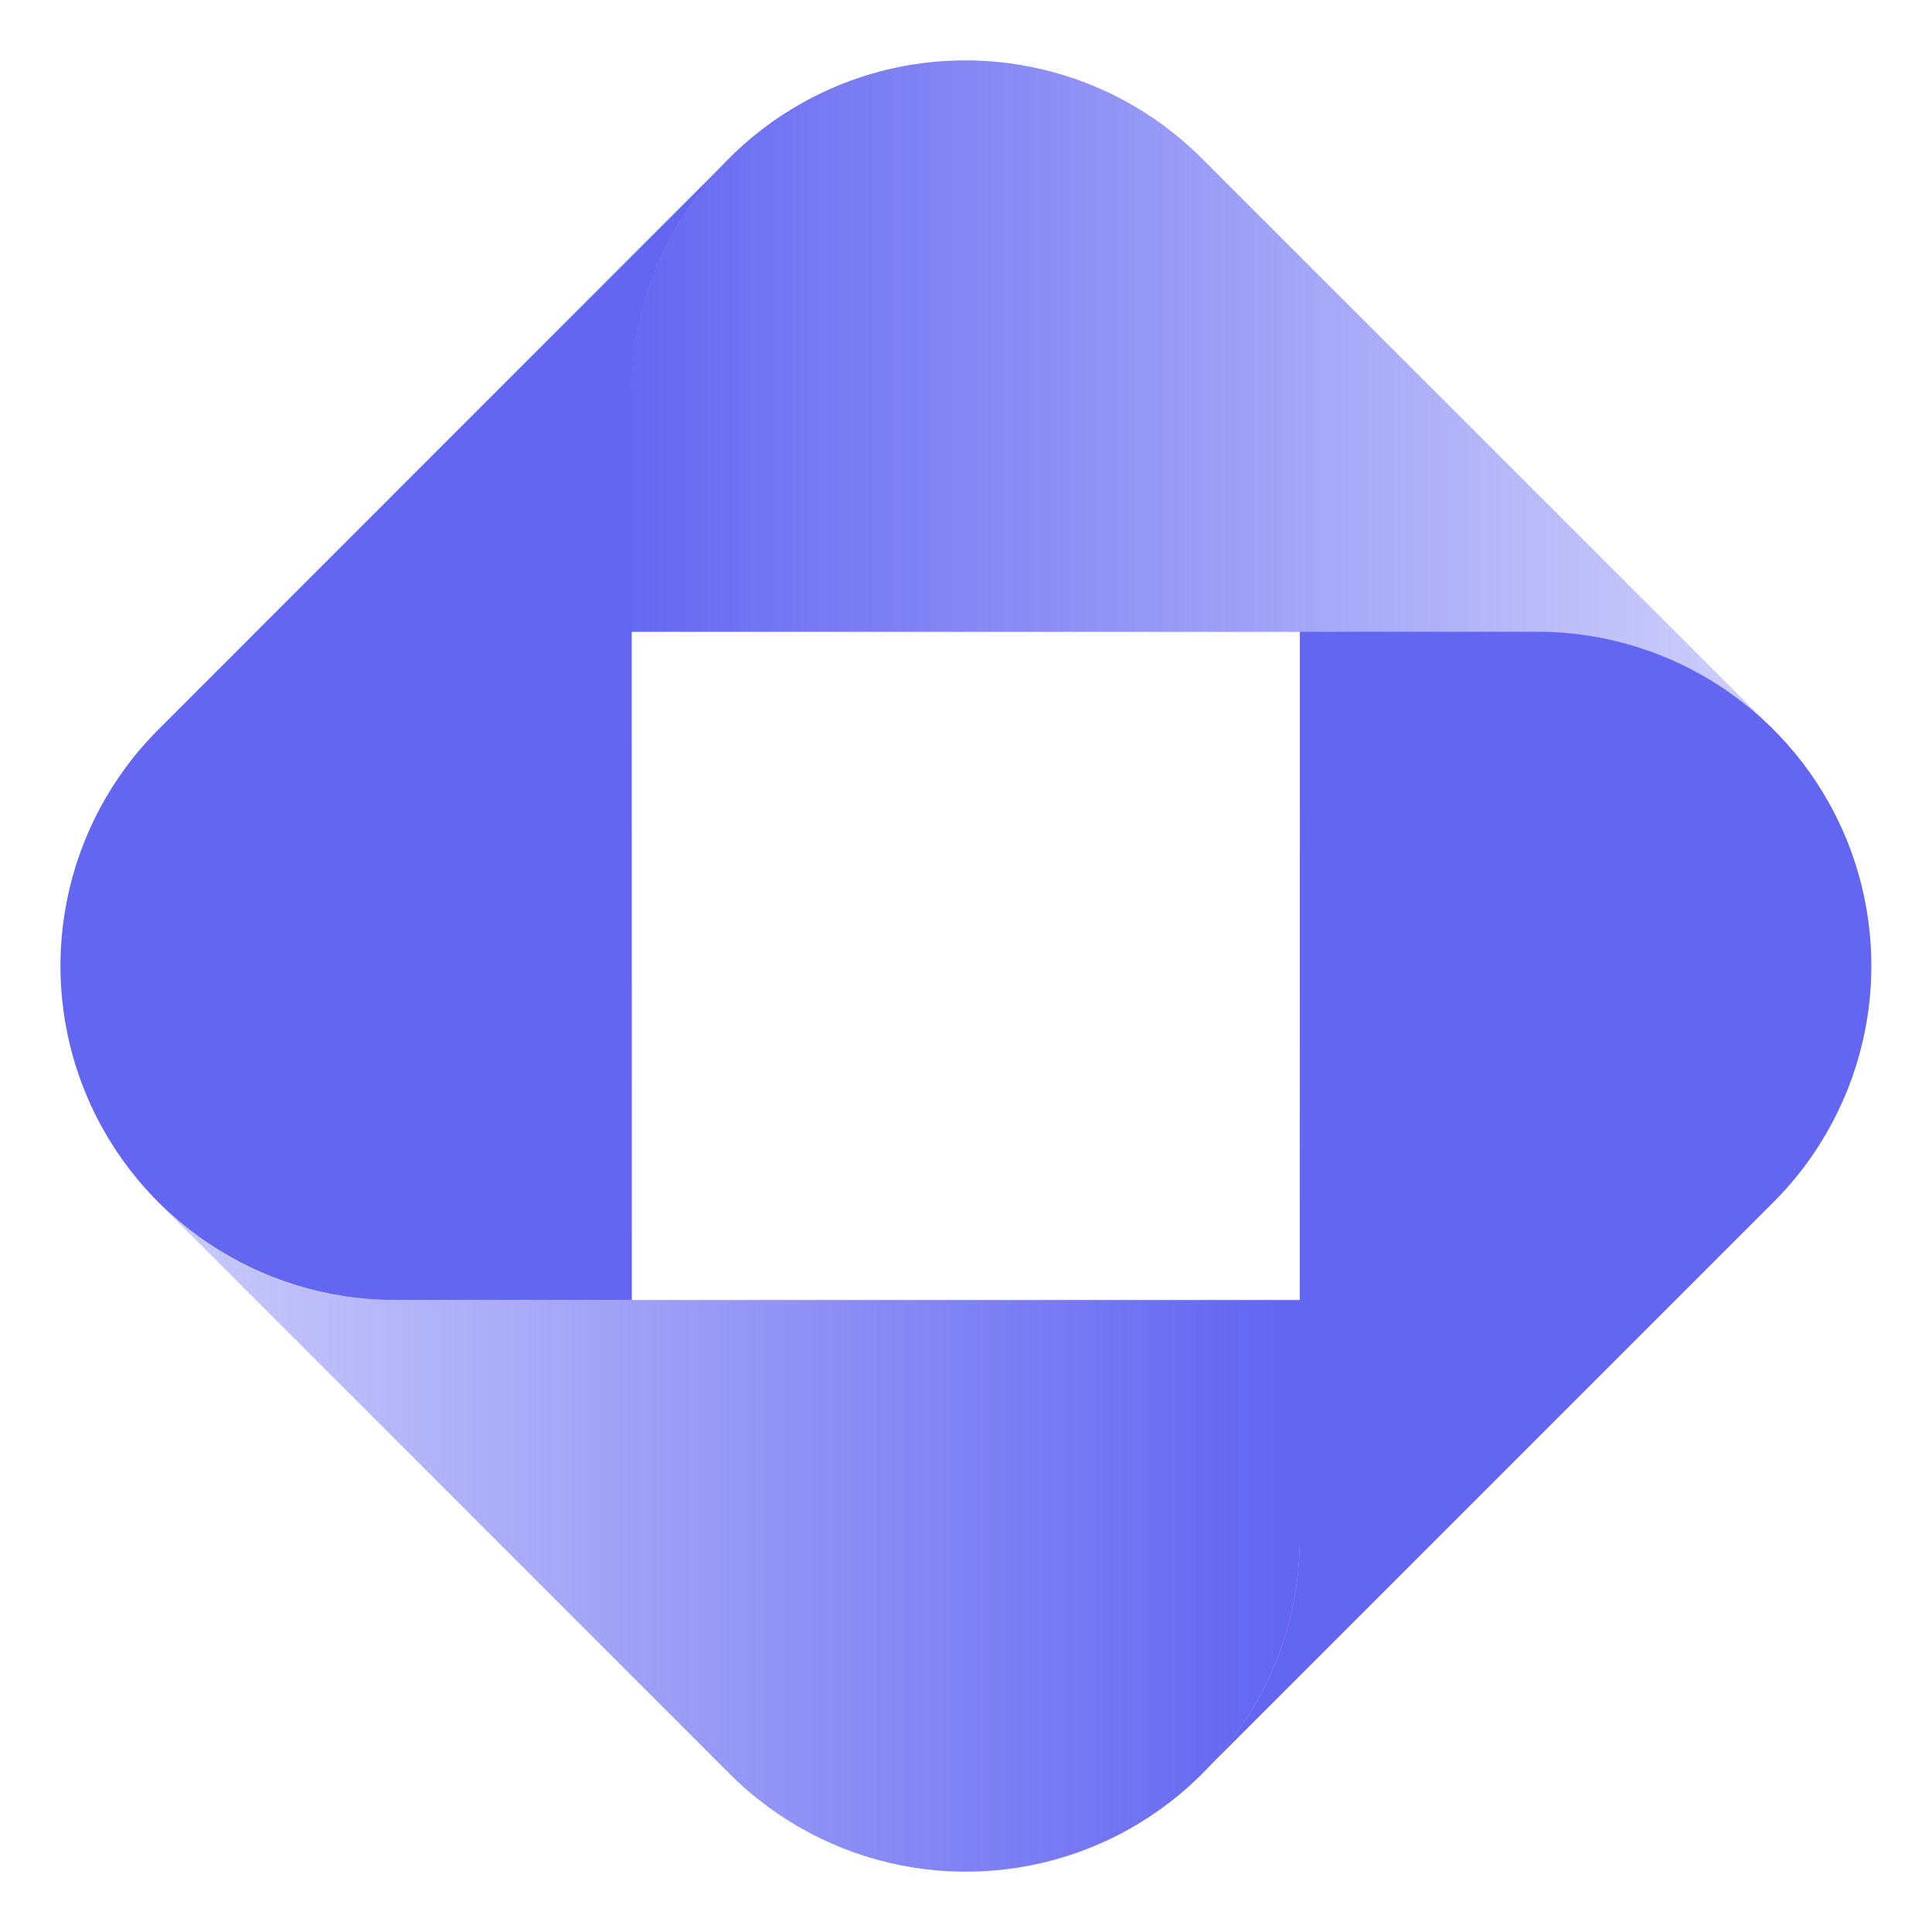
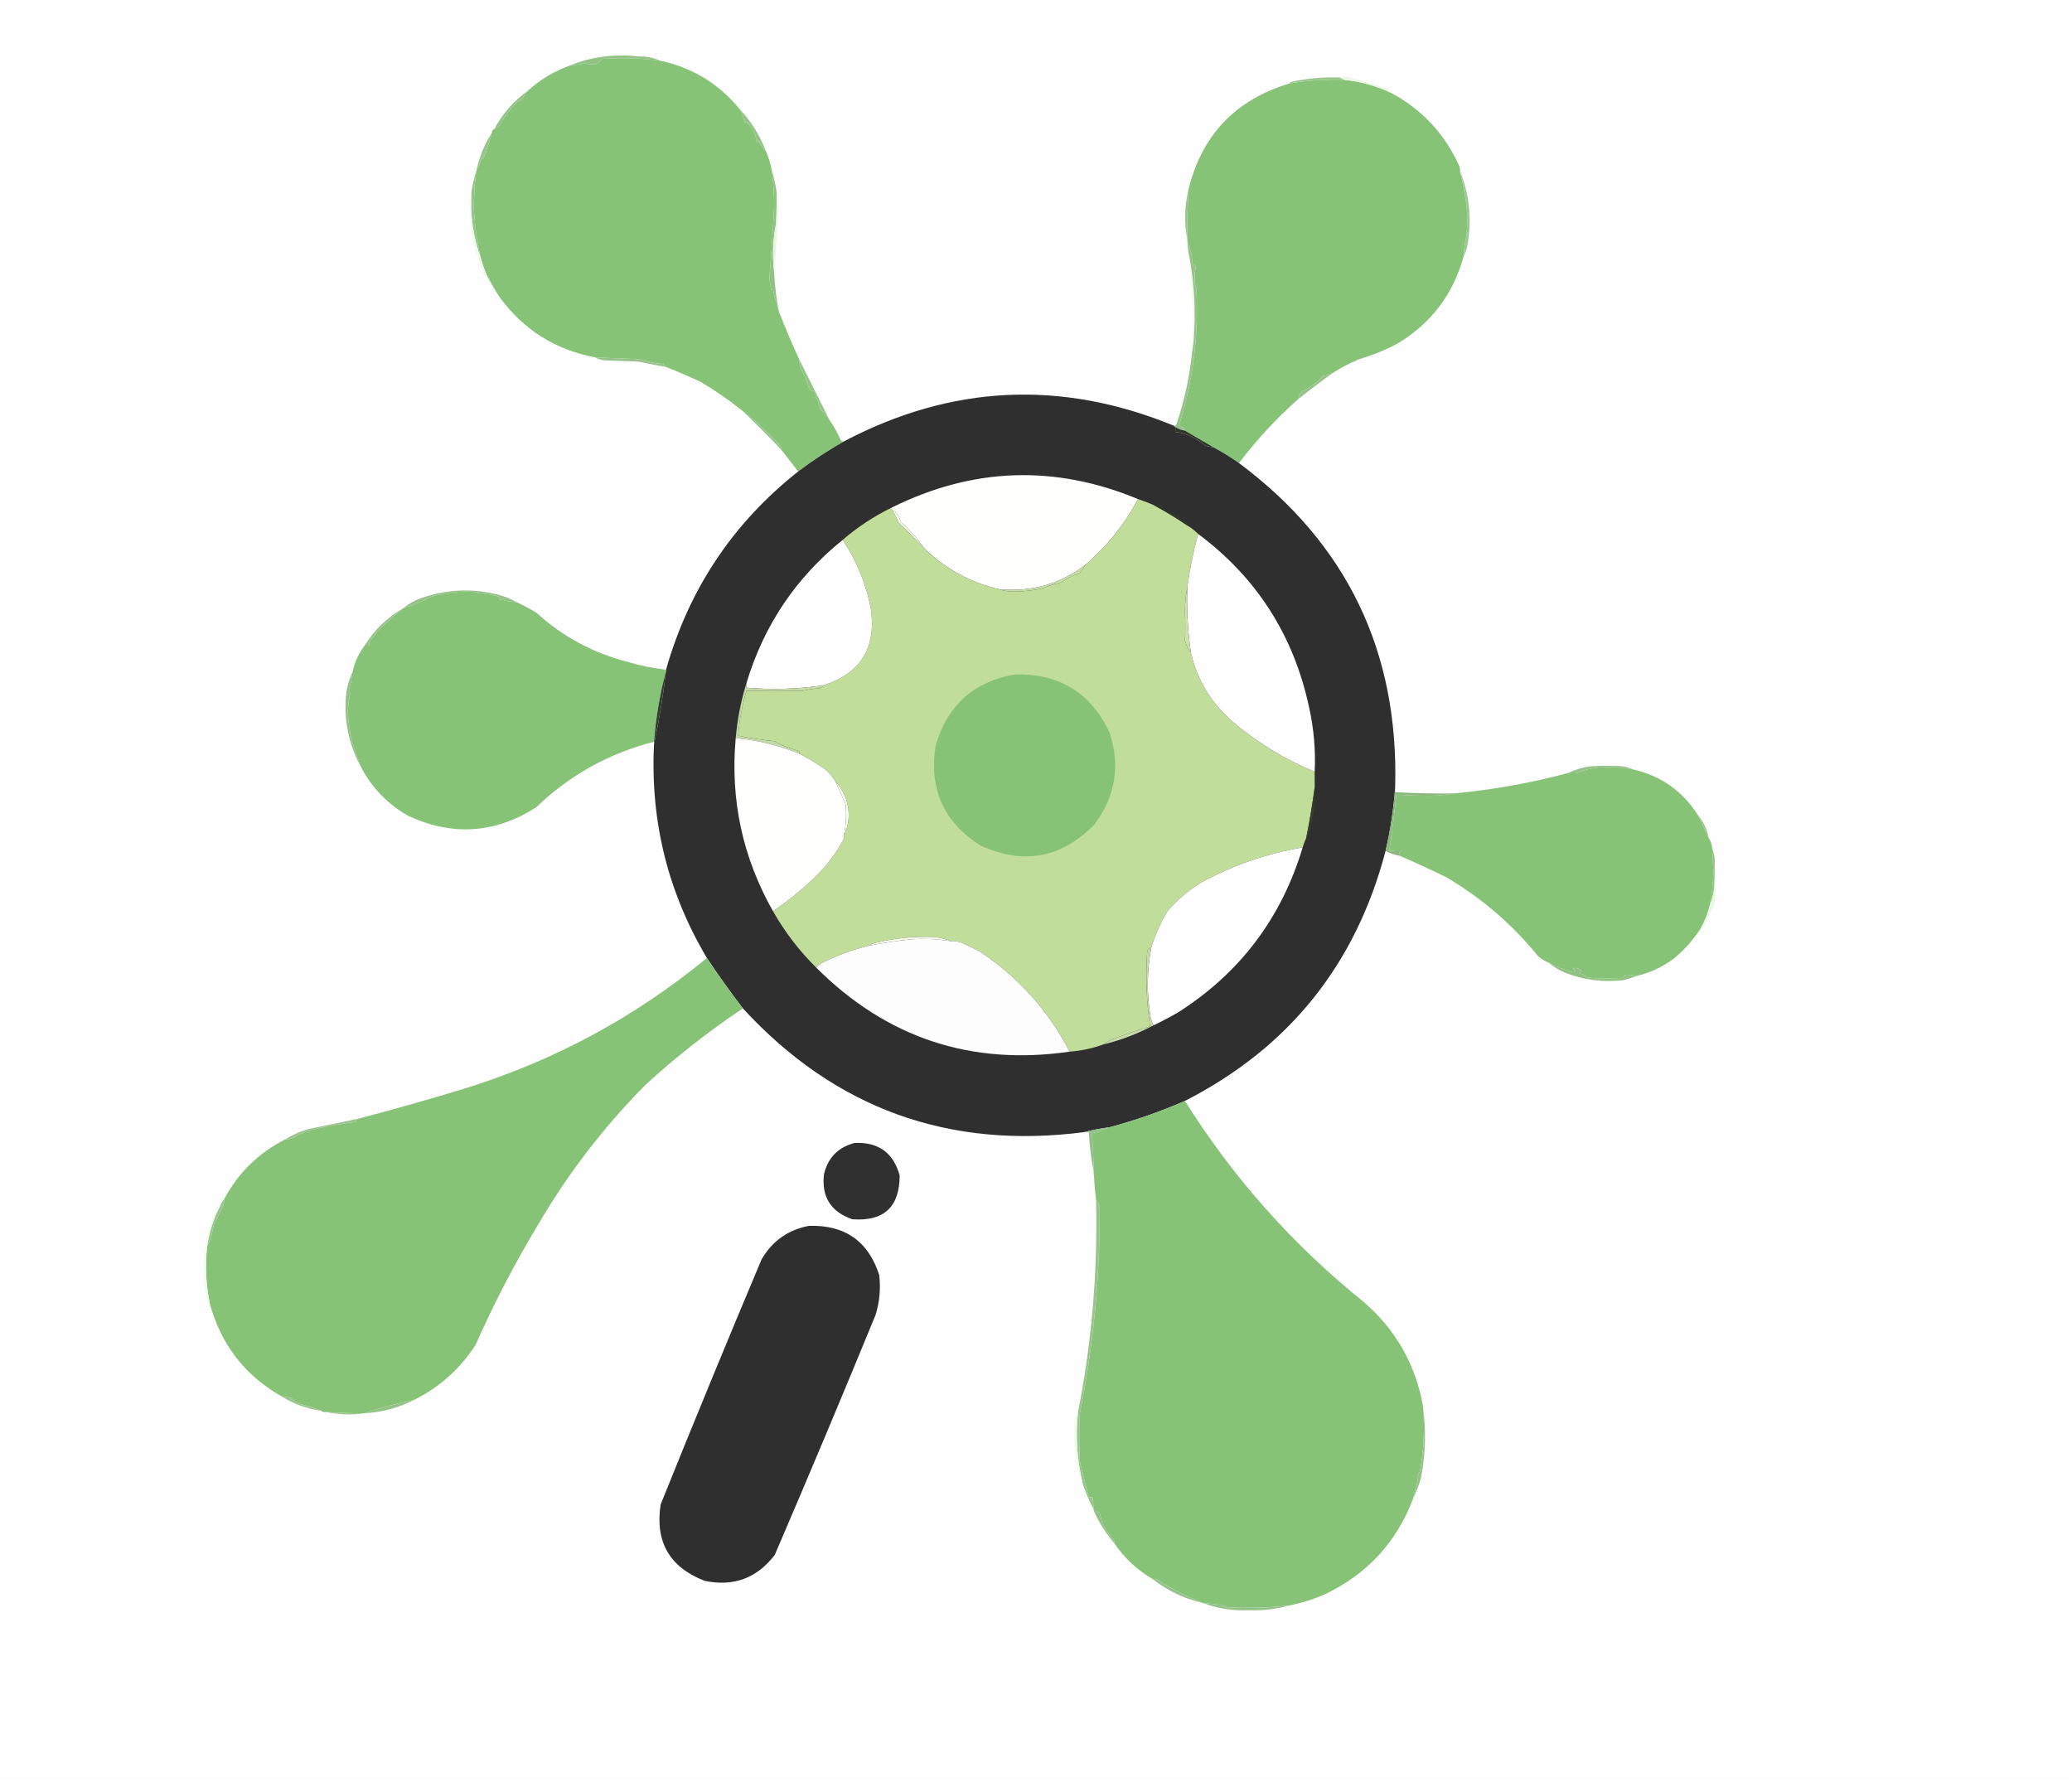
- <svg xmlns="http://www.w3.org/2000/svg" width="32" height="32" fill="none">
-   <path fill="url(#a)" d="M25.46 10.467a5.509 5.509 0 0 1 3.909 1.617l-1.62-1.62-7.847-7.844a5.533 5.533 0 0 0-9.445 3.911v3.934l15.002.002Z" />
-   <path fill="#6366F1" d="M10.463 6.534a5.518 5.518 0 0 1 1.617-3.91l-1.62 1.62-7.84 7.843a5.534 5.534 0 0 0 3.911 9.445h3.934l-.002-14.998ZM21.528 25.465a5.507 5.507 0 0 1-1.618 3.91l1.62-1.62 7.847-7.847a5.534 5.534 0 0 0-3.913-9.445H21.53l-.002 15.002Z" />
-   <path fill="url(#b)" d="M6.529 21.532a5.507 5.507 0 0 1-3.908-1.618l1.62 1.62 7.845 7.847a5.533 5.533 0 0 0 9.445-3.914v-3.935H6.529Z" />
-   <defs>
-     <linearGradient id="a" x1="10" x2="29" y1="11" y2="11" gradientUnits="userSpaceOnUse">
-       <stop stop-color="#6366F1" />
-       <stop offset="1" stop-color="#6366F1" stop-opacity=".32" />
-     </linearGradient>
-     <linearGradient id="b" x1="2.164" x2="21.162" y1="29.916" y2="29.916" gradientUnits="userSpaceOnUse">
-       <stop stop-color="#6366F1" stop-opacity=".32" />
-       <stop offset="1" stop-color="#6366F1" />
-     </linearGradient>
-   </defs>
+ <svg xmlns="http://www.w3.org/2000/svg" version="1.1" width="1725px" height="1483px" style="shape-rendering:geometricPrecision; text-rendering:geometricPrecision; image-rendering:optimizeQuality; fill-rule:evenodd; clip-rule:evenodd">
+   <g>
+     <path style="opacity:1" fill="#fefefe" d="M -0.5,-0.5 C 574.5,-0.5 1149.5,-0.5 1724.5,-0.5C 1724.5,493.833 1724.5,988.167 1724.5,1482.5C 1149.5,1482.5 574.5,1482.5 -0.5,1482.5C -0.5,988.167 -0.5,493.833 -0.5,-0.5 Z" />
+   </g>
+   <g>
+     <path style="opacity:1" fill="#87c377" d="M 549.5,50.5 C 576.258,56.203 598.258,69.536 615.5,90.5C 617.801,94.092 619.301,98.092 620,102.5C 620.718,101.549 621.551,101.383 622.5,102C 626.762,106.691 629.262,112.191 630,118.5C 630.414,118.043 630.914,117.709 631.5,117.5C 633.055,120.662 635.055,123.328 637.5,125.5C 639.784,130.637 641.451,135.97 642.5,141.5C 643.932,151.891 644.598,162.391 644.5,173C 643.45,192.697 642.117,212.363 640.5,232C 641.093,235.151 641.593,238.318 642,241.5C 642.414,241.043 642.914,240.709 643.5,240.5C 644.763,247.076 646.429,253.41 648.5,259.5C 653.764,272.943 659.43,286.276 665.5,299.5C 665.655,305.121 667.488,310.121 671,314.5C 671.351,318.556 672.685,322.223 675,325.5C 676.147,324.542 677.147,324.875 678,326.5C 679.869,331.107 681.535,335.773 683,340.5C 685.537,343.641 688.037,346.641 690.5,349.5C 694.146,354.781 697.313,360.448 700,366.5C 700.671,367.252 701.504,367.586 702.5,367.5C 689.315,375.014 676.648,383.347 664.5,392.5C 659.833,386.5 655.167,380.5 650.5,374.5C 650.649,373.448 650.483,372.448 650,371.5C 639.929,360.593 629.096,350.593 617.5,341.5C 606.747,332.946 595.414,325.113 583.5,318C 573.89,313.525 564.223,309.358 554.5,305.5C 553.942,304.21 552.942,303.377 551.5,303C 544.959,302.557 538.625,301.224 532.5,299C 520.157,298.619 507.824,298.119 495.5,297.5C 462.459,291.303 435.959,274.637 416,247.5C 412.236,241.637 408.736,235.637 405.5,229.5C 403.436,224.973 401.769,220.307 400.5,215.5C 397.187,201.707 395.187,187.707 394.5,173.5C 394.48,163.086 395.147,152.753 396.5,142.5C 398.367,139.083 399.867,135.416 401,131.5C 402.016,132.634 402.683,132.301 403,130.5C 405.453,123.927 407.62,117.26 409.5,110.5C 409.427,108.973 410.094,107.973 411.5,107.5C 413.229,106.883 414.729,105.883 416,104.5C 419.61,97.205 424.443,90.705 430.5,85C 432.081,84.293 433.581,83.46 435,82.5C 436.012,79.798 437.512,77.465 439.5,75.5C 449.764,66.2 461.431,59.2 474.5,54.5C 478.897,54.257 483.23,53.59 487.5,52.5C 493.197,54.893 497.864,53.726 501.5,49C 517.67,48.013 533.67,48.513 549.5,50.5 Z" />
+   </g>
+   <g>
+     <path style="opacity:1" fill="#91c384" d="M 549.5,50.5 C 533.67,48.513 517.67,48.013 501.5,49C 497.864,53.726 493.197,54.893 487.5,52.5C 483.23,53.59 478.897,54.257 474.5,54.5C 492.702,47.182 511.702,44.682 531.5,47C 537.911,46.851 543.911,48.018 549.5,50.5 Z" />
+   </g>
+   <g>
+     <path style="opacity:1" fill="#9cc590" d="M 1115.5,64.5 C 1116.83,65.167 1118.17,65.833 1119.5,66.5C 1104.02,65.895 1088.69,66.895 1073.5,69.5C 1073.92,68.778 1074.58,68.278 1075.5,68C 1088.69,65.184 1102.02,64.018 1115.5,64.5 Z" />
+   </g>
+   <g>
+     <path style="opacity:1" fill="#87c377" d="M 1119.5,66.5 C 1133.13,67.933 1146.13,71.6 1158.5,77.5C 1184.13,91.347 1202.96,111.68 1215,138.5C 1215.49,139.793 1215.66,141.127 1215.5,142.5C 1217.81,151.98 1219.65,161.646 1221,171.5C 1221.67,179.5 1221.67,187.5 1221,195.5C 1219.62,201.432 1218.79,207.432 1218.5,213.5C 1209.82,245.011 1191.49,269.178 1163.5,286C 1153.28,291.445 1142.61,295.779 1131.5,299C 1123.78,302.253 1116.45,306.086 1109.5,310.5C 1106.95,311.606 1104.28,312.439 1101.5,313C 1096.27,318.584 1090.27,322.918 1083.5,326C 1082.14,328.034 1081.14,330.201 1080.5,332.5C 1062.41,348.586 1046.08,366.253 1031.5,385.5C 1024.75,380.744 1017.75,376.41 1010.5,372.5C 1002.5,367.833 994.5,363.167 986.5,358.5C 985.735,356.071 984.069,354.738 981.5,354.5C 993.241,317.321 998.074,278.988 996,239.5C 994.882,236.861 994.382,234.027 994.5,231C 994.547,228.111 994.88,225.278 995.5,222.5C 994.817,219.539 993.984,219.205 993,221.5C 992.667,218.167 992.333,214.833 992,211.5C 990.971,207.734 989.804,204.067 988.5,200.5C 988.5,200.167 988.5,199.833 988.5,199.5C 988.349,185.484 988.682,171.484 989.5,157.5C 1000.69,112.303 1028.69,82.97 1073.5,69.5C 1088.69,66.895 1104.02,65.895 1119.5,66.5 Z" />
+   </g>
+   <g>
+     <path style="opacity:1" fill="#eaf8e4" d="M 1158.5,77.5 C 1146.13,71.6 1133.13,67.933 1119.5,66.5C 1118.17,65.833 1116.83,65.167 1115.5,64.5C 1117.14,64.713 1118.64,64.38 1120,63.5C 1130.93,66.05 1141.77,69.216 1152.5,73C 1155.18,73.814 1157.18,75.314 1158.5,77.5 Z" />
+   </g>
+   <g>
+     <path style="opacity:1" fill="#95c28a" d="M 439.5,75.5 C 437.512,77.465 436.012,79.798 435,82.5C 433.581,83.46 432.081,84.293 430.5,85C 424.443,90.705 419.61,97.205 416,104.5C 414.729,105.883 413.229,106.883 411.5,107.5C 418.37,94.633 427.703,83.966 439.5,75.5 Z" />
+   </g>
+   <g>
+     <path style="opacity:1" fill="#94c387" d="M 615.5,90.5 C 625.081,100.641 632.414,112.308 637.5,125.5C 635.055,123.328 633.055,120.662 631.5,117.5C 630.914,117.709 630.414,118.043 630,118.5C 629.262,112.191 626.762,106.691 622.5,102C 621.551,101.383 620.718,101.549 620,102.5C 619.301,98.092 617.801,94.092 615.5,90.5 Z" />
+   </g>
+   <g>
+     <path style="opacity:1" fill="#97c48b" d="M 409.5,110.5 C 407.62,117.26 405.453,123.927 403,130.5C 402.683,132.301 402.016,132.634 401,131.5C 399.867,135.416 398.367,139.083 396.5,142.5C 398.908,130.916 403.242,120.249 409.5,110.5 Z" />
+   </g>
+   <g>
+     <path style="opacity:1" fill="#9bc790" d="M 1215.5,142.5 C 1223.87,163.43 1225.7,185.097 1221,207.5C 1220.16,209.611 1219.32,211.611 1218.5,213.5C 1218.79,207.432 1219.62,201.432 1221,195.5C 1221.67,187.5 1221.67,179.5 1221,171.5C 1219.65,161.646 1217.81,151.98 1215.5,142.5 Z" />
+   </g>
+   <g>
+     <path style="opacity:1" fill="#96c38b" d="M 396.5,142.5 C 395.147,152.753 394.48,163.086 394.5,173.5C 395.187,187.707 397.187,201.707 400.5,215.5C 393.919,197.537 391.252,178.87 392.5,159.5C 393.418,153.744 394.751,148.077 396.5,142.5 Z" />
+   </g>
+   <g>
+     <path style="opacity:1" fill="#99c58d" d="M 989.5,157.5 C 988.682,171.484 988.349,185.484 988.5,199.5C 985.749,185.438 986.082,171.438 989.5,157.5 Z" />
+   </g>
+   <g>
+     <path style="opacity:1" fill="#effbeb" d="M 392.5,159.5 C 391.252,178.87 393.919,197.537 400.5,215.5C 401.769,220.307 403.436,224.973 405.5,229.5C 404.042,229.421 402.708,228.921 401.5,228C 402.022,227.439 402.355,226.772 402.5,226C 392.678,204.762 389.345,182.595 392.5,159.5 Z" />
+   </g>
+   <g>
+     <path style="opacity:1" fill="#91c183" d="M 642.5,141.5 C 644.218,147.426 645.552,153.426 646.5,159.5C 646.666,168.506 646.5,177.506 646,186.5C 643.388,199.885 642.888,213.219 644.5,226.5C 644.978,237.615 646.311,248.615 648.5,259.5C 646.429,253.41 644.763,247.076 643.5,240.5C 642.914,240.709 642.414,241.043 642,241.5C 641.593,238.318 641.093,235.151 640.5,232C 642.117,212.363 643.45,192.697 644.5,173C 644.598,162.391 643.932,151.891 642.5,141.5 Z" />
+   </g>
+   <g>
+     <path style="opacity:1" fill="#e6f6e1" d="M 646.5,159.5 C 647.166,164.656 647.499,169.989 647.5,175.5C 647.032,192.654 646.032,209.654 644.5,226.5C 642.888,213.219 643.388,199.885 646,186.5C 646.5,177.506 646.666,168.506 646.5,159.5 Z" />
+   </g>
+   <g>
+     <path style="opacity:1" fill="#edfbe9" d="M 990.5,215.5 C 994.264,236.532 995.431,257.866 994,279.5C 993.825,284.019 993.325,288.353 992.5,292.5C 992.646,283.329 992.979,274.162 993.5,265C 992.902,248.461 991.902,231.961 990.5,215.5 Z" />
+   </g>
+   <g>
+     <path style="opacity:1" fill="#96c18a" d="M 495.5,297.5 C 507.824,298.119 520.157,298.619 532.5,299C 538.625,301.224 544.959,302.557 551.5,303C 552.942,303.377 553.942,304.21 554.5,305.5C 546.813,304.162 539.146,302.662 531.5,301C 522.5,300.667 513.5,300.333 504.5,300C 501.149,299.943 498.149,299.109 495.5,297.5 Z" />
+   </g>
+   <g>
+     <path style="opacity:1" fill="#96c28a" d="M 988.5,200.5 C 989.804,204.067 990.971,207.734 992,211.5C 992.333,214.833 992.667,218.167 993,221.5C 993.984,219.205 994.817,219.539 995.5,222.5C 994.88,225.278 994.547,228.111 994.5,231C 994.382,234.027 994.882,236.861 996,239.5C 998.074,278.988 993.241,317.321 981.5,354.5C 984.069,354.738 985.735,356.071 986.5,358.5C 983.62,358.06 980.954,357.06 978.5,355.5C 977.833,355.5 977.5,355.167 977.5,354.5C 978.497,354.53 979.164,354.03 979.5,353C 986.137,333.35 990.47,313.184 992.5,292.5C 993.325,288.353 993.825,284.019 994,279.5C 995.431,257.866 994.264,236.532 990.5,215.5C 989.352,210.57 988.685,205.57 988.5,200.5 Z" />
+   </g>
+   <g>
+     <path style="opacity:1" fill="#95c288" d="M 1109.5,310.5 C 1099.69,317.579 1090.03,324.912 1080.5,332.5C 1081.14,330.201 1082.14,328.034 1083.5,326C 1090.27,322.918 1096.27,318.584 1101.5,313C 1104.28,312.439 1106.95,311.606 1109.5,310.5 Z" />
+   </g>
+   <g>
+     <path style="opacity:1" fill="#93c386" d="M 665.5,299.5 C 673.819,316.088 682.152,332.754 690.5,349.5C 688.037,346.641 685.537,343.641 683,340.5C 681.535,335.773 679.869,331.107 678,326.5C 677.147,324.875 676.147,324.542 675,325.5C 672.685,322.223 671.351,318.556 671,314.5C 667.488,310.121 665.655,305.121 665.5,299.5 Z" />
+   </g>
+   <g>
+     <path style="opacity:1" fill="#2f2f2f" d="M 977.5,354.5 C 977.5,355.167 977.833,355.5 978.5,355.5C 978.5,356.833 978.5,358.167 978.5,359.5C 988.004,360.849 996.337,364.682 1003.5,371C 1005.81,371.662 1008.15,372.162 1010.5,372.5C 1017.75,376.41 1024.75,380.744 1031.5,385.5C 1121.36,452.559 1164.69,542.559 1161.5,655.5C 1160.26,673.259 1157.6,690.926 1153.5,708.5C 1128.73,802.905 1073.07,872.238 986.5,916.5C 965.995,925.445 944.995,932.779 923.5,938.5C 916.288,939.394 909.288,940.727 902.5,942.5C 789.734,957.079 695.068,922.745 618.5,839.5C 608.006,825.844 598.006,811.844 588.5,797.5C 555.97,742.713 541.304,683.38 544.5,619.5C 548.78,599.481 552.114,579.148 554.5,558.5C 554.5,558.167 554.5,557.833 554.5,557.5C 573.478,490.497 610.145,435.497 664.5,392.5C 676.648,383.347 689.315,375.014 702.5,367.5C 792.09,320.268 883.757,315.934 977.5,354.5 Z" />
+   </g>
+   <g>
+     <path style="opacity:1" fill="#94c288" d="M 617.5,341.5 C 629.096,350.593 639.929,360.593 650,371.5C 650.483,372.448 650.649,373.448 650.5,374.5C 639.833,363.167 628.833,352.167 617.5,341.5 Z" />
+   </g>
+   <g>
+     <path style="opacity:1" fill="#2a3727" d="M 978.5,355.5 C 980.954,357.06 983.62,358.06 986.5,358.5C 994.5,363.167 1002.5,367.833 1010.5,372.5C 1008.15,372.162 1005.81,371.662 1003.5,371C 996.337,364.682 988.004,360.849 978.5,359.5C 978.5,358.167 978.5,356.833 978.5,355.5 Z" />
+   </g>
+   <g>
+     <path style="opacity:1" fill="#fefefd" d="M 947.5,415.5 C 936.514,436.125 922.18,454.125 904.5,469.5C 883.114,486.138 858.781,493.138 831.5,490.5C 807.717,484.94 787.05,473.607 769.5,456.5C 763.946,448.467 757.446,441.134 750,434.5C 749.111,431.611 747.778,428.945 746,426.5C 745.329,425.748 744.496,425.414 743.5,425.5C 742.596,424.791 742.263,423.791 742.5,422.5C 809.887,389.081 878.22,386.748 947.5,415.5 Z" />
+   </g>
+   <g>
+     <path style="opacity:1" fill="#c0de99" d="M 947.5,415.5 C 951.912,416.97 956.245,418.637 960.5,420.5C 970.13,425.65 979.464,431.316 988.5,437.5C 991.81,439.482 994.81,441.815 997.5,444.5C 993.547,458.978 990.547,473.645 988.5,488.5C 987.169,495.301 986.503,502.467 986.5,510C 986.873,518.011 986.873,525.844 986.5,533.5C 987.719,537.271 989.385,540.605 991.5,543.5C 996.852,566.347 1008.52,585.513 1026.5,601C 1047.03,618.363 1069.69,632.196 1094.5,642.5C 1094.5,646.833 1094.5,651.167 1094.5,655.5C 1092.67,669.443 1090.33,683.443 1087.5,697.5C 1086.25,700.163 1085.25,702.83 1084.5,705.5C 1054.36,710.604 1026.03,720.437 999.5,735C 989.056,741.452 979.889,749.286 972,758.5C 966.351,767.982 961.851,777.982 958.5,788.5C 956.386,789.36 955.22,791.027 955,793.5C 953.682,814.056 954.516,834.39 957.5,854.5C 947.339,857.484 937.005,860.984 926.5,865C 923.552,866.237 920.885,867.737 918.5,869.5C 909.558,872.774 900.224,874.774 890.5,875.5C 872.714,841.213 847.714,813.38 815.5,792C 810.255,789.24 804.921,786.74 799.5,784.5C 796.914,783.52 794.247,783.187 791.5,783.5C 787.132,781.654 782.465,780.487 777.5,780C 760.952,779.307 744.619,780.974 728.5,785C 726.277,785.566 724.277,786.4 722.5,787.5C 709.726,790.703 697.393,795.203 685.5,801C 683.141,802.242 681.141,803.742 679.5,805.5C 665.33,791.493 653.33,775.826 643.5,758.5C 659.024,748.145 673.191,736.145 686,722.5C 692.08,715.409 697.413,707.742 702,699.5C 702.49,698.207 702.657,696.873 702.5,695.5C 706.313,688.112 707.48,680.112 706,671.5C 704.468,663.333 700.968,656.333 695.5,650.5C 693.107,646.598 690.107,643.098 686.5,640C 679.767,635.304 672.767,631.137 665.5,627.5C 665.586,626.504 665.252,625.671 664.5,625C 657.542,623.124 650.875,620.457 644.5,617C 634.397,616.038 624.397,614.538 614.5,612.5C 615.556,599.75 617.889,587.25 621.5,575C 637.154,575.437 652.821,575.437 668.5,575C 673.104,573.939 677.771,573.273 682.5,573C 683.942,572.623 684.942,571.79 685.5,570.5C 716.634,560.61 729.801,539.277 725,506.5C 720.923,485.722 713.089,466.722 701.5,449.5C 713.931,438.774 727.597,429.774 742.5,422.5C 742.263,423.791 742.596,424.791 743.5,425.5C 745.158,428.816 746.825,432.15 748.5,435.5C 755.735,442.339 762.735,449.339 769.5,456.5C 787.05,473.607 807.717,484.94 831.5,490.5C 836.077,491.99 840.91,492.656 846,492.5C 853.23,492.234 860.397,491.401 867.5,490C 872.601,487.745 877.934,486.079 883.5,485C 887.953,481.44 892.953,478.94 898.5,477.5C 900.509,474.804 902.509,472.137 904.5,469.5C 922.18,454.125 936.514,436.125 947.5,415.5 Z" />
+   </g>
+   <g>
+     <path style="opacity:1" fill="#31382a" d="M 988.5,437.5 C 979.464,431.316 970.13,425.65 960.5,420.5C 962.401,420.567 964.234,420.233 966,419.5C 967.826,420.01 967.993,420.844 966.5,422C 970.214,425.191 974.548,427.357 979.5,428.5C 981.707,431.205 984.374,433.371 987.5,435C 988.252,435.671 988.586,436.504 988.5,437.5 Z" />
+   </g>
+   <g>
+     <path style="opacity:1" fill="#f1fae6" d="M 743.5,425.5 C 744.496,425.414 745.329,425.748 746,426.5C 747.778,428.945 749.111,431.611 750,434.5C 757.446,441.134 763.946,448.467 769.5,456.5C 762.735,449.339 755.735,442.339 748.5,435.5C 746.825,432.15 745.158,428.816 743.5,425.5 Z" />
+   </g>
+   <g>
+     <path style="opacity:1" fill="#fdfefd" d="M 997.5,444.5 C 1046.42,480.949 1077.26,529.282 1090,589.5C 1093.85,606.962 1095.35,624.628 1094.5,642.5C 1069.69,632.196 1047.03,618.363 1026.5,601C 1008.52,585.513 996.852,566.347 991.5,543.5C 988.776,525.296 987.776,506.963 988.5,488.5C 990.547,473.645 993.547,458.978 997.5,444.5 Z" />
+   </g>
+   <g>
+     <path style="opacity:1" fill="#fdfefd" d="M 701.5,449.5 C 713.089,466.722 720.923,485.722 725,506.5C 729.801,539.277 716.634,560.61 685.5,570.5C 664.271,573.686 642.938,574.353 621.5,572.5C 621.5,571.167 621.5,569.833 621.5,568.5C 635.983,520.502 662.65,480.836 701.5,449.5 Z" />
+   </g>
+   <g>
+     <path style="opacity:1" fill="#c8dea9" d="M 904.5,469.5 C 902.509,472.137 900.509,474.804 898.5,477.5C 892.953,478.94 887.953,481.44 883.5,485C 877.934,486.079 872.601,487.745 867.5,490C 860.397,491.401 853.23,492.234 846,492.5C 840.91,492.656 836.077,491.99 831.5,490.5C 858.781,493.138 883.114,486.138 904.5,469.5 Z" />
+   </g>
+   <g>
+     <path style="opacity:1" fill="#87c377" d="M 430.5,501.5 C 435.938,504.053 441.271,506.887 446.5,510C 468.322,529.915 493.655,543.582 522.5,551C 532.988,554.123 543.655,556.289 554.5,557.5C 554.5,557.833 554.5,558.167 554.5,558.5C 549.392,577.727 546.059,597.394 544.5,617.5C 506.962,627.098 474.296,645.264 446.5,672C 412.179,693.973 376.513,696.306 339.5,679C 322.546,669.215 309.546,655.715 300.5,638.5C 298.046,631.57 295.546,624.57 293,617.5C 291.189,609.412 290.023,600.912 289.5,592C 289.907,586.916 290.573,581.916 291.5,577C 290.919,576.107 290.585,575.107 290.5,574C 291.949,569.252 292.949,564.419 293.5,559.5C 295.229,551.38 298.562,544.046 303.5,537.5C 304.833,537.5 306.167,537.5 307.5,537.5C 307.357,535.738 307.691,534.071 308.5,532.5C 310.804,530.569 312.638,528.236 314,525.5C 320.919,518.735 328.086,512.402 335.5,506.5C 343.358,503.954 351.024,500.788 358.5,497C 371.553,492.949 384.886,491.616 398.5,493C 398.167,493.333 397.833,493.667 397.5,494C 404.011,494.068 410.344,495.068 416.5,497C 415.007,498.156 415.174,498.99 417,499.5C 417.873,499.265 418.707,498.931 419.5,498.5C 420.696,498.846 420.696,499.346 419.5,500C 423.191,500.42 426.858,500.92 430.5,501.5 Z" />
+   </g>
+   <g>
+     <path style="opacity:1" fill="#93c186" d="M 430.5,501.5 C 426.858,500.92 423.191,500.42 419.5,500C 420.696,499.346 420.696,498.846 419.5,498.5C 418.707,498.931 417.873,499.265 417,499.5C 415.174,498.99 415.007,498.156 416.5,497C 410.344,495.068 404.011,494.068 397.5,494C 397.833,493.667 398.167,493.333 398.5,493C 384.886,491.616 371.553,492.949 358.5,497C 351.024,500.788 343.358,503.954 335.5,506.5C 339.905,502.843 344.905,500.009 350.5,498C 371.497,490.551 392.83,489.551 414.5,495C 420.214,496.509 425.548,498.675 430.5,501.5 Z" />
+   </g>
+   <g>
+     <path style="opacity:1" fill="#cbe1ae" d="M 988.5,488.5 C 987.776,506.963 988.776,525.296 991.5,543.5C 989.385,540.605 987.719,537.271 986.5,533.5C 986.873,525.844 986.873,518.011 986.5,510C 986.503,502.467 987.169,495.301 988.5,488.5 Z" />
+   </g>
+   <g>
+     <path style="opacity:1" fill="#97c38b" d="M 335.5,506.5 C 328.086,512.402 320.919,518.735 314,525.5C 312.638,528.236 310.804,530.569 308.5,532.5C 307.691,534.071 307.357,535.738 307.5,537.5C 306.167,537.5 304.833,537.5 303.5,537.5C 311.548,524.452 322.215,514.118 335.5,506.5 Z" />
+   </g>
+   <g>
+     <path style="opacity:1" fill="#87c377" d="M 844.5,561.5 C 881.919,560.446 908.419,576.779 924,610.5C 932.768,638.136 928.434,663.47 911,686.5C 883.627,714.368 852.127,720.202 816.5,704C 785.688,684.618 773.188,656.785 779,620.5C 788.767,587.225 810.6,567.558 844.5,561.5 Z" />
+   </g>
+   <g>
+     <path style="opacity:1" fill="#c4daa7" d="M 621.5,568.5 C 621.5,569.833 621.5,571.167 621.5,572.5C 642.938,574.353 664.271,573.686 685.5,570.5C 684.942,571.79 683.942,572.623 682.5,573C 677.771,573.273 673.104,573.939 668.5,575C 652.821,575.437 637.154,575.437 621.5,575C 617.889,587.25 615.556,599.75 614.5,612.5C 624.397,614.538 634.397,616.038 644.5,617C 650.875,620.457 657.542,623.124 664.5,625C 665.252,625.671 665.586,626.504 665.5,627.5C 648.5,620.5 630.834,616.166 612.5,614.5C 613.879,598.739 616.879,583.406 621.5,568.5 Z" />
+   </g>
+   <g>
+     <path style="opacity:1" fill="#2e3c2b" d="M 554.5,558.5 C 552.114,579.148 548.78,599.481 544.5,619.5C 544.5,618.833 544.5,618.167 544.5,617.5C 546.059,597.394 549.392,577.727 554.5,558.5 Z" />
+   </g>
+   <g>
+     <path style="opacity:1" fill="#93c187" d="M 293.5,559.5 C 292.949,564.419 291.949,569.252 290.5,574C 290.585,575.107 290.919,576.107 291.5,577C 290.573,581.916 289.907,586.916 289.5,592C 290.023,600.912 291.189,609.412 293,617.5C 295.546,624.57 298.046,631.57 300.5,638.5C 290.554,620.191 286.387,600.524 288,579.5C 288.69,572.391 290.524,565.724 293.5,559.5 Z" />
+   </g>
+   <g>
+     <path style="opacity:1" fill="#fefefd" d="M 612.5,614.5 C 630.834,616.166 648.5,620.5 665.5,627.5C 672.767,631.137 679.767,635.304 686.5,640C 690.107,643.098 693.107,646.598 695.5,650.5C 698.298,656.77 701.132,663.104 704,669.5C 704.865,678.262 704.365,686.929 702.5,695.5C 702.657,696.873 702.49,698.207 702,699.5C 697.413,707.742 692.08,715.409 686,722.5C 673.191,736.145 659.024,748.145 643.5,758.5C 618.199,713.728 607.866,665.728 612.5,614.5 Z" />
+   </g>
+   <g>
+     <path style="opacity:1" fill="#87c377" d="M 1359.5,640.5 C 1382.81,645.832 1400.81,658.499 1413.5,678.5C 1416.65,684.779 1419.65,691.113 1422.5,697.5C 1424.25,700.146 1425.25,703.146 1425.5,706.5C 1425.89,713.159 1426.23,719.826 1426.5,726.5C 1426.15,735.584 1425.15,744.584 1423.5,753.5C 1421.8,760.621 1419.13,767.288 1415.5,773.5C 1409.43,782.742 1402.09,790.908 1393.5,798C 1384.18,804.993 1373.85,809.827 1362.5,812.5C 1359.17,811.647 1356.01,811.314 1353,811.5C 1352.63,812.416 1352.13,813.25 1351.5,814C 1341.83,814.667 1332.17,814.667 1322.5,814C 1320.11,812.139 1317.45,810.806 1314.5,810C 1316.87,808.529 1316.87,807.363 1314.5,806.5C 1312.74,805.554 1311.08,805.554 1309.5,806.5C 1310.17,807.167 1310.83,807.833 1311.5,808.5C 1311,808.833 1310.5,809.167 1310,809.5C 1302.73,807.474 1295.89,804.807 1289.5,801.5C 1286.22,800.191 1283.22,798.358 1280.5,796C 1258.76,769.25 1233.09,747.25 1203.5,730C 1190.9,723.862 1178.23,718.029 1165.5,712.5C 1165.59,711.504 1165.25,710.671 1164.5,710C 1165.17,709.333 1165.83,708.667 1166.5,708C 1163.17,707.828 1159.84,707.995 1156.5,708.5C 1158.88,692.971 1160.88,677.304 1162.5,661.5C 1171.31,662.089 1180.15,662.422 1189,662.5C 1196.53,662.497 1203.7,661.831 1210.5,660.5C 1242.69,657.528 1274.36,651.861 1305.5,643.5C 1308.09,642.873 1310.59,642.873 1313,643.5C 1318.51,641.062 1324.34,639.562 1330.5,639C 1340.34,638.251 1350.01,638.751 1359.5,640.5 Z" />
+   </g>
+   <g>
+     <path style="opacity:1" fill="#94c287" d="M 1359.5,640.5 C 1350.01,638.751 1340.34,638.251 1330.5,639C 1324.34,639.562 1318.51,641.062 1313,643.5C 1310.59,642.873 1308.09,642.873 1305.5,643.5C 1311.12,640.796 1317.12,638.963 1323.5,638C 1332.83,637.333 1342.17,637.333 1351.5,638C 1354.38,638.546 1357.05,639.379 1359.5,640.5 Z" />
+   </g>
+   <g>
+     <path style="opacity:1" fill="#f4fce9" d="M 695.5,650.5 C 700.968,656.333 704.468,663.333 706,671.5C 707.48,680.112 706.313,688.112 702.5,695.5C 704.365,686.929 704.865,678.262 704,669.5C 701.132,663.104 698.298,656.77 695.5,650.5 Z" />
+   </g>
+   <g>
+     <path style="opacity:1" fill="#343c2c" d="M 1094.5,655.5 C 1094.67,662.175 1094.5,668.842 1094,675.5C 1092.99,681.638 1091.66,687.638 1090,693.5C 1089.39,695.066 1088.56,696.4 1087.5,697.5C 1090.33,683.443 1092.67,669.443 1094.5,655.5 Z" />
+   </g>
+   <g>
+     <path style="opacity:1" fill="#9bc691" d="M 1413.5,678.5 C 1418.21,683.944 1421.21,690.278 1422.5,697.5C 1419.65,691.113 1416.65,684.779 1413.5,678.5 Z" />
+   </g>
+   <g>
+     <path style="opacity:1" fill="#8bb87e" d="M 1161.5,655.5 C 1161.5,656.833 1161.5,658.167 1161.5,659.5C 1177.81,660.406 1194.15,660.74 1210.5,660.5C 1203.7,661.831 1196.53,662.497 1189,662.5C 1180.15,662.422 1171.31,662.089 1162.5,661.5C 1160.88,677.304 1158.88,692.971 1156.5,708.5C 1159.84,707.995 1163.17,707.828 1166.5,708C 1165.83,708.667 1165.17,709.333 1164.5,710C 1165.25,710.671 1165.59,711.504 1165.5,712.5C 1161.28,711.762 1157.28,710.428 1153.5,708.5C 1157.6,690.926 1160.26,673.259 1161.5,655.5 Z" />
+   </g>
+   <g>
+     <path style="opacity:1" fill="#fdfefd" d="M 1084.5,705.5 C 1066.86,764.323 1032.19,810.156 980.5,843C 973.937,846.78 967.271,850.28 960.5,853.5C 959.4,851.723 958.566,849.723 958,847.5C 954.601,827.772 954.768,808.106 958.5,788.5C 961.851,777.982 966.351,767.982 972,758.5C 979.889,749.286 989.056,741.452 999.5,735C 1026.03,720.437 1054.36,710.604 1084.5,705.5 Z" />
+   </g>
+   <g>
+     <path style="opacity:1" fill="#94c187" d="M 1425.5,706.5 C 1427.18,710.545 1427.84,714.878 1427.5,719.5C 1427.67,726.508 1427.5,733.508 1427,740.5C 1426.33,745.115 1425.17,749.449 1423.5,753.5C 1425.15,744.584 1426.15,735.584 1426.5,726.5C 1426.23,719.826 1425.89,713.159 1425.5,706.5 Z" />
+   </g>
+   <g>
+     <path style="opacity:1" fill="#e9f8e4" d="M 1427.5,719.5 C 1428.65,730.491 1428.65,741.491 1427.5,752.5C 1424.39,758.302 1421.56,764.302 1419,770.5C 1417.96,771.71 1416.79,772.71 1415.5,773.5C 1419.13,767.288 1421.8,760.621 1423.5,753.5C 1425.17,749.449 1426.33,745.115 1427,740.5C 1427.5,733.508 1427.67,726.508 1427.5,719.5 Z" />
+   </g>
+   <g>
+     <path style="opacity:1" fill="#f3fae7" d="M 791.5,783.5 C 780.56,781.77 769.56,781.27 758.5,782C 746.386,783.297 734.386,785.13 722.5,787.5C 724.277,786.4 726.277,785.566 728.5,785C 744.619,780.974 760.952,779.307 777.5,780C 782.465,780.487 787.132,781.654 791.5,783.5 Z" />
+   </g>
+   <g>
+     <path style="opacity:1" fill="#fdfdfd" d="M 791.5,783.5 C 794.247,783.187 796.914,783.52 799.5,784.5C 804.921,786.74 810.255,789.24 815.5,792C 847.714,813.38 872.714,841.213 890.5,875.5C 808.409,887.358 738.076,864.025 679.5,805.5C 681.141,803.742 683.141,802.242 685.5,801C 697.393,795.203 709.726,790.703 722.5,787.5C 734.386,785.13 746.386,783.297 758.5,782C 769.56,781.27 780.56,781.77 791.5,783.5 Z" />
+   </g>
+   <g>
+     <path style="opacity:1" fill="#87c377" d="M 588.5,797.5 C 598.006,811.844 608.006,825.844 618.5,839.5C 589.966,858.514 562.966,879.681 537.5,903C 502.688,938.128 472.854,976.962 448,1019.5C 428.611,1051.61 411.278,1084.94 396,1119.5C 383.064,1139.6 365.898,1154.94 344.5,1165.5C 329.172,1168.61 315.505,1172.28 303.5,1176.5C 292.817,1176.57 282.15,1176.24 271.5,1175.5C 269.901,1175.77 268.568,1175.43 267.5,1174.5C 262.101,1172.25 256.434,1170.41 250.5,1169C 247.53,1167.85 244.863,1166.18 242.5,1164C 239.883,1163.18 237.216,1162.68 234.5,1162.5C 203.672,1144.98 183.672,1118.98 174.5,1084.5C 171.399,1068.94 170.732,1053.27 172.5,1037.5C 175.204,1031.88 177.037,1025.88 178,1019.5C 180.665,1014.12 183.332,1008.78 186,1003.5C 186.494,1001.87 186.66,1000.2 186.5,998.5C 198.22,976.447 215.22,959.78 237.5,948.5C 239.927,948.477 242.26,947.977 244.5,947C 248.604,944.553 252.938,942.553 257.5,941C 270.257,937.989 282.924,935.655 295.5,934C 296.381,933.292 297.047,932.458 297.5,931.5C 327.525,923.655 357.525,915.155 387.5,906C 461.766,882.874 528.766,846.707 588.5,797.5 Z" />
+   </g>
+   <g>
+     <path style="opacity:1" fill="#91c284" d="M 1289.5,801.5 C 1295.89,804.807 1302.73,807.474 1310,809.5C 1310.5,809.167 1311,808.833 1311.5,808.5C 1310.83,807.833 1310.17,807.167 1309.5,806.5C 1311.08,805.554 1312.74,805.554 1314.5,806.5C 1316.87,807.363 1316.87,808.529 1314.5,810C 1317.45,810.806 1320.11,812.139 1322.5,814C 1332.17,814.667 1341.83,814.667 1351.5,814C 1352.13,813.25 1352.63,812.416 1353,811.5C 1356.01,811.314 1359.17,811.647 1362.5,812.5C 1359.01,813.875 1355.34,815.041 1351.5,816C 1334.94,817.93 1318.94,815.93 1303.5,810C 1298.27,807.894 1293.6,805.061 1289.5,801.5 Z" />
+   </g>
+   <g>
+     <path style="opacity:1" fill="#c6dba9" d="M 958.5,788.5 C 954.768,808.106 954.601,827.772 958,847.5C 958.566,849.723 959.4,851.723 960.5,853.5C 947.249,860.587 933.249,865.92 918.5,869.5C 920.885,867.737 923.552,866.237 926.5,865C 937.005,860.984 947.339,857.484 957.5,854.5C 954.516,834.39 953.682,814.056 955,793.5C 955.22,791.027 956.386,789.36 958.5,788.5 Z" />
+   </g>
+   <g>
+     <path style="opacity:1" fill="#87c377" d="M 986.5,916.5 C 1026.59,980.451 1076.26,1036.28 1135.5,1084C 1161.86,1106.9 1178.19,1135.4 1184.5,1169.5C 1186.38,1188.3 1185.54,1206.97 1182,1225.5C 1179.71,1227.52 1179.21,1229.85 1180.5,1232.5C 1178.85,1237.44 1177.52,1242.44 1176.5,1247.5C 1162.82,1283.68 1138.49,1310.18 1103.5,1327C 1093.83,1331.28 1083.83,1334.44 1073.5,1336.5C 1056.28,1338.49 1038.94,1338.99 1021.5,1338C 1020.05,1336.88 1018.38,1336.22 1016.5,1336C 1011.5,1335.39 1006.5,1334.89 1001.5,1334.5C 988.206,1329.35 975.539,1322.85 963.5,1315C 962.207,1314.51 960.873,1314.34 959.5,1314.5C 946.591,1306.93 935.925,1296.93 927.5,1284.5C 927.649,1283.45 927.483,1282.45 927,1281.5C 920.987,1275.29 917.154,1267.95 915.5,1259.5C 913.978,1258.44 912.312,1257.77 910.5,1257.5C 910.5,1257.17 910.5,1256.83 910.5,1256.5C 910.384,1253.14 910.051,1249.81 909.5,1246.5C 908.5,1246.5 907.5,1246.5 906.5,1246.5C 903.895,1236.55 901.395,1226.55 899,1216.5C 898.333,1203.17 898.333,1189.83 899,1176.5C 910.358,1120.09 915.858,1062.92 915.5,1005C 915.141,1002.7 914.141,1000.87 912.5,999.5C 911.616,991.665 910.95,983.665 910.5,975.5C 910.408,964.778 909.908,954.111 909,943.5C 914.087,942.305 918.92,940.639 923.5,938.5C 944.995,932.779 965.995,925.445 986.5,916.5 Z" />
+   </g>
+   <g>
+     <path style="opacity:1" fill="#97c38b" d="M 297.5,931.5 C 297.047,932.458 296.381,933.292 295.5,934C 282.924,935.655 270.257,937.989 257.5,941C 252.938,942.553 248.604,944.553 244.5,947C 242.26,947.977 239.927,948.477 237.5,948.5C 243.367,944.814 249.7,941.981 256.5,940C 270.166,937.1 283.833,934.267 297.5,931.5 Z" />
+   </g>
+   <g>
+     <path style="opacity:1" fill="#92be87" d="M 923.5,938.5 C 918.92,940.639 914.087,942.305 909,943.5C 909.908,954.111 910.408,964.778 910.5,975.5C 908.446,964.731 907.113,953.731 906.5,942.5C 905.167,942.5 903.833,942.5 902.5,942.5C 909.288,940.727 916.288,939.394 923.5,938.5 Z" />
+   </g>
+   <g>
+     <path style="opacity:1" fill="#303030" d="M 711.5,951.5 C 731.218,950.599 743.718,959.599 749,978.5C 748.989,1004.84 735.823,1017.01 709.5,1015C 691.643,1008.79 683.809,996.286 686,977.5C 689.3,963.701 697.8,955.034 711.5,951.5 Z" />
+   </g>
+   <g>
+     <path style="opacity:1" fill="#99c48c" d="M 186.5,998.5 C 186.66,1000.2 186.494,1001.87 186,1003.5C 183.332,1008.78 180.665,1014.12 178,1019.5C 177.037,1025.88 175.204,1031.88 172.5,1037.5C 174.178,1025.47 177.845,1014.13 183.5,1003.5C 184.263,1001.63 185.263,999.965 186.5,998.5 Z" />
+   </g>
+   <g>
+     <path style="opacity:1" fill="#2f2f2f" d="M 673.5,1020.5 C 703.416,1019.62 722.916,1033.28 732,1061.5C 733.276,1072.73 732.276,1083.73 729,1094.5C 701.534,1161.43 673.534,1228.09 645,1294.5C 630.069,1313.92 610.569,1321.09 586.5,1316C 557.414,1304.67 545.248,1283.51 550,1252.5C 577.447,1184.27 605.447,1116.27 634,1048.5C 642.939,1033.12 656.106,1023.79 673.5,1020.5 Z" />
+   </g>
+   <g>
+     <path style="opacity:1" fill="#97c48b" d="M 912.5,999.5 C 914.141,1000.87 915.141,1002.7 915.5,1005C 915.858,1062.92 910.358,1120.09 899,1176.5C 898.333,1189.83 898.333,1203.17 899,1216.5C 901.395,1226.55 903.895,1236.55 906.5,1246.5C 907.5,1246.5 908.5,1246.5 909.5,1246.5C 910.051,1249.81 910.384,1253.14 910.5,1256.5C 906.933,1249.82 903.933,1242.82 901.5,1235.5C 896.663,1215.75 895.33,1195.75 897.5,1175.5C 908.933,1117.45 913.933,1058.78 912.5,999.5 Z" />
+   </g>
+   <g>
+     <path style="opacity:1" fill="#effbeb" d="M 183.5,1003.5 C 177.845,1014.13 174.178,1025.47 172.5,1037.5C 170.732,1053.27 171.399,1068.94 174.5,1084.5C 172.915,1082.17 171.749,1079.5 171,1076.5C 167.52,1051.47 170.854,1027.47 181,1004.5C 181.671,1003.75 182.504,1003.41 183.5,1003.5 Z" />
+   </g>
+   <g>
+     <path style="opacity:1" fill="#9ac48f" d="M 234.5,1162.5 C 237.216,1162.68 239.883,1163.18 242.5,1164C 244.863,1166.18 247.53,1167.85 250.5,1169C 256.434,1170.41 262.101,1172.25 267.5,1174.5C 255.524,1172.84 244.524,1168.84 234.5,1162.5 Z" />
+   </g>
+   <g>
+     <path style="opacity:1" fill="#93c286" d="M 344.5,1165.5 C 331.715,1172.03 318.049,1175.7 303.5,1176.5C 315.505,1172.28 329.172,1168.61 344.5,1165.5 Z" />
+   </g>
+   <g>
+     <path style="opacity:1" fill="#a1c995" d="M 271.5,1175.5 C 282.15,1176.24 292.817,1176.57 303.5,1176.5C 299.681,1177.17 295.681,1177.5 291.5,1177.5C 284.608,1177.61 277.942,1176.94 271.5,1175.5 Z" />
+   </g>
+   <g>
+     <path style="opacity:1" fill="#edfbe9" d="M 897.5,1175.5 C 895.33,1195.75 896.663,1215.75 901.5,1235.5C 897.514,1226.09 895.348,1216.09 895,1205.5C 894.333,1198.17 894.333,1190.83 895,1183.5C 895.279,1180.54 896.113,1177.88 897.5,1175.5 Z" />
+   </g>
+   <g>
+     <path style="opacity:1" fill="#97c38b" d="M 1184.5,1169.5 C 1187.43,1189.76 1186.93,1210.09 1183,1230.5C 1181.28,1236.4 1179.12,1242.06 1176.5,1247.5C 1177.52,1242.44 1178.85,1237.44 1180.5,1232.5C 1179.21,1229.85 1179.71,1227.52 1182,1225.5C 1185.54,1206.97 1186.38,1188.3 1184.5,1169.5 Z" />
+   </g>
+   <g>
+     <path style="opacity:1" fill="#94c187" d="M 910.5,1257.5 C 912.312,1257.77 913.978,1258.44 915.5,1259.5C 917.154,1267.95 920.987,1275.29 927,1281.5C 927.483,1282.45 927.649,1283.45 927.5,1284.5C 920.584,1276.35 914.918,1267.35 910.5,1257.5 Z" />
+   </g>
+   <g>
+     <path style="opacity:1" fill="#96c28a" d="M 959.5,1314.5 C 960.873,1314.34 962.207,1314.51 963.5,1315C 975.539,1322.85 988.206,1329.35 1001.5,1334.5C 985.951,1330.92 971.951,1324.25 959.5,1314.5 Z" />
+   </g>
+   <g>
+     <path style="opacity:1" fill="#95c289" d="M 1001.5,1334.5 C 1006.5,1334.89 1011.5,1335.39 1016.5,1336C 1018.38,1336.22 1020.05,1336.88 1021.5,1338C 1038.94,1338.99 1056.28,1338.49 1073.5,1336.5C 1062.52,1339.62 1051.19,1340.95 1039.5,1340.5C 1026.28,1341.07 1013.61,1339.07 1001.5,1334.5 Z" />
+   </g>
</svg>
